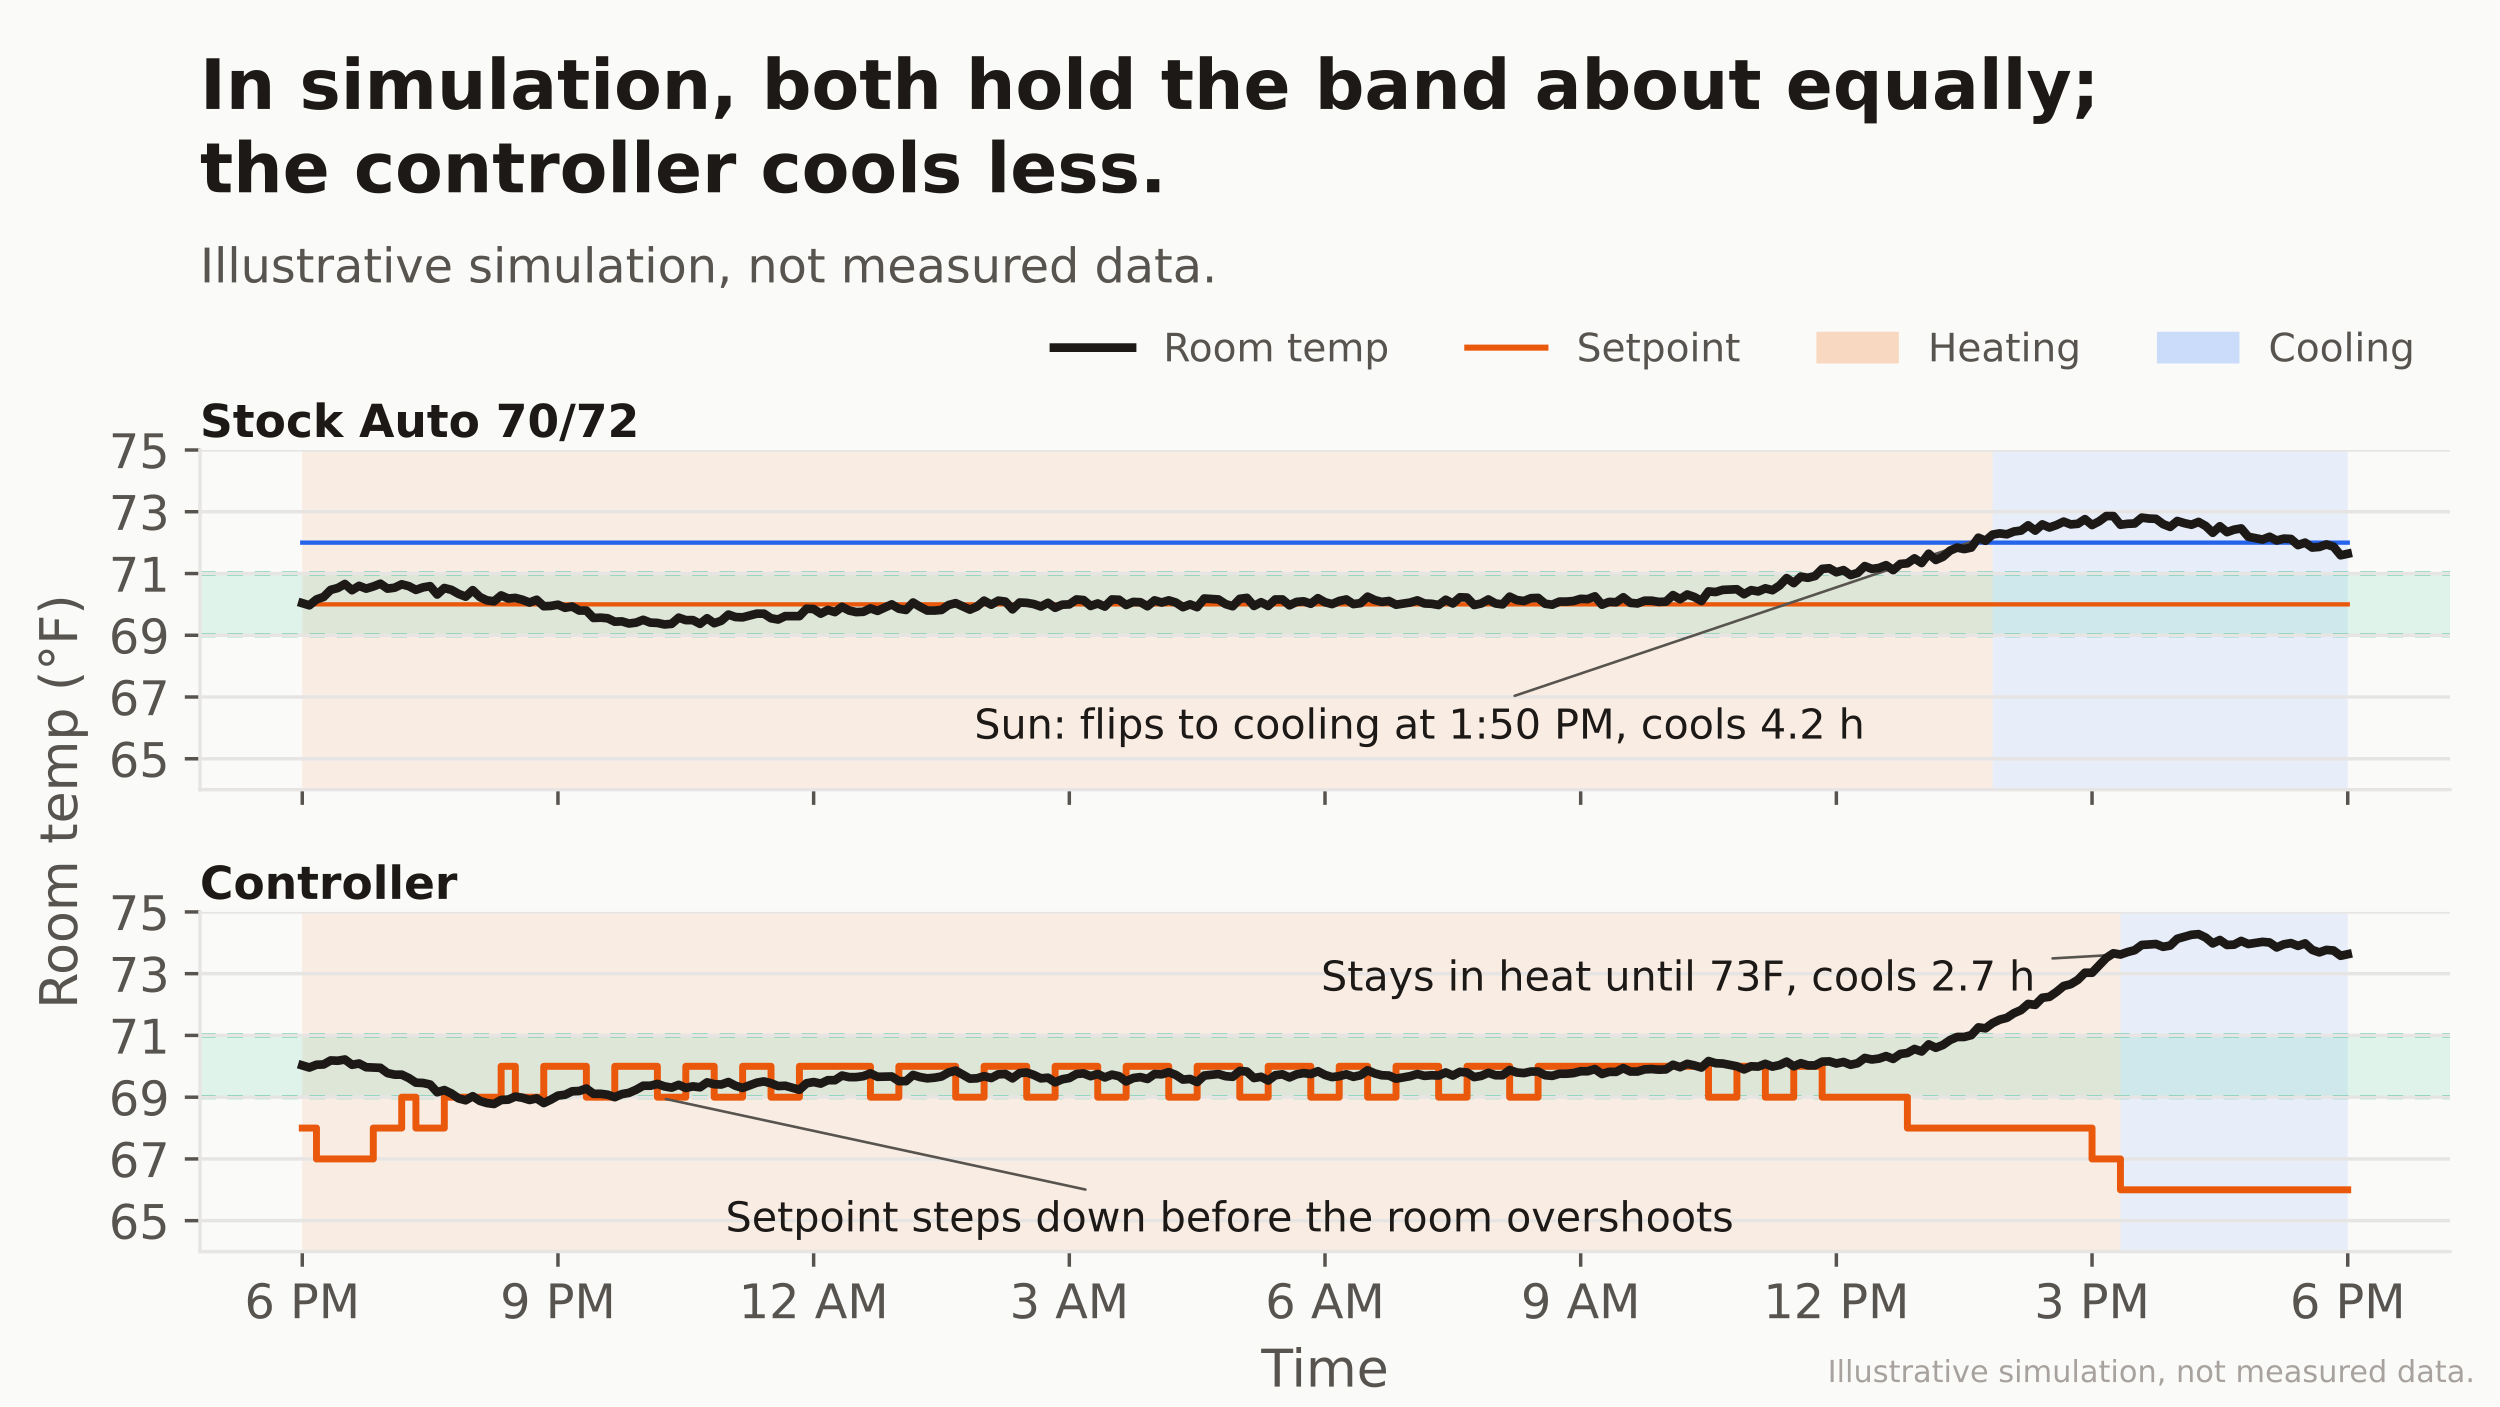
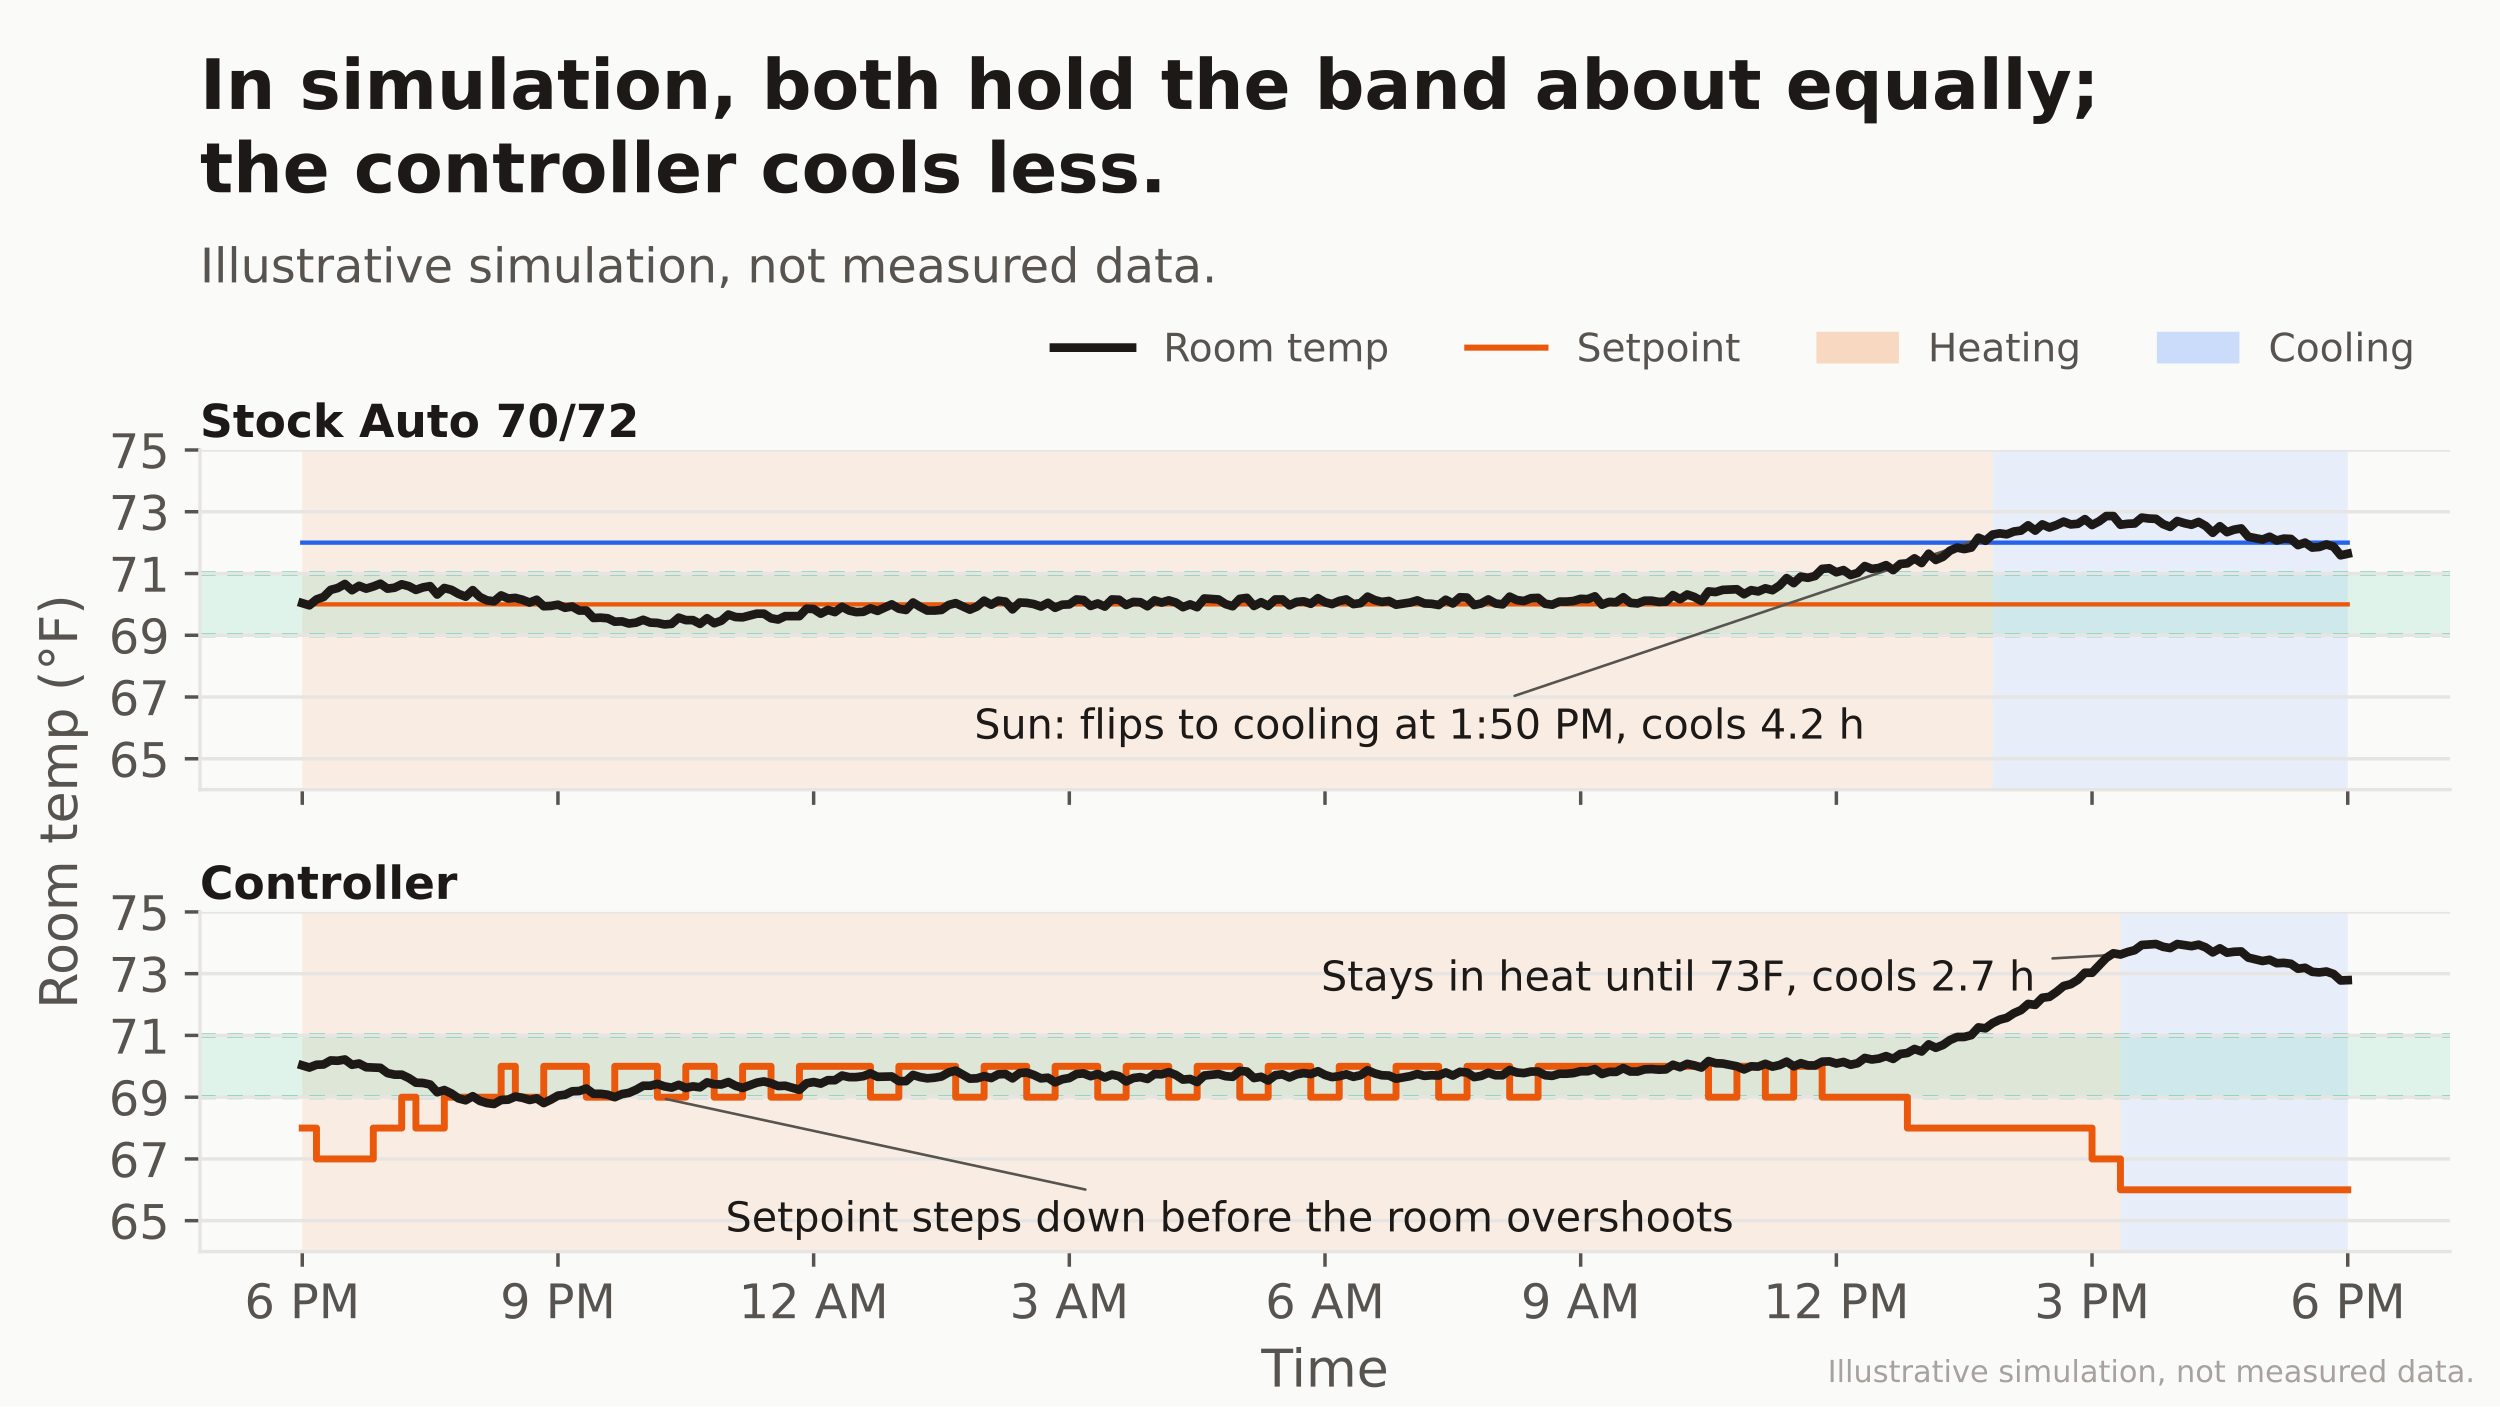
<svg xmlns="http://www.w3.org/2000/svg" xmlns:xlink="http://www.w3.org/1999/xlink" width="576pt" height="324pt" viewBox="0 0 576 324" version="1.1">
  <defs>
    <style type="text/css">*{stroke-linejoin: round; stroke-linecap: butt}</style>
  </defs>
  <g id="figure_1">
    <g id="patch_1">
      <path d="M 0 324  L 576 324  L 576 0  L 0 0  z " style="fill: #fafaf9" />
    </g>
    <g id="axes_1">
      <g id="patch_2">
        <path d="M 46.08 181.934  L 564.48 181.934  L 564.48 103.68  L 46.08 103.68  z " style="fill: #fafaf9" />
      </g>
      <g id="patch_3">
        <path d="M 69.644 181.934  L 459.098 181.934  L 459.098 103.68  L 69.644 103.68  z " clip-path="url(#pab8467bcde)" style="fill: #f97316; opacity: 0.1" />
      </g>
      <g id="patch_4">
        <path d="M 459.098 181.934  L 540.916 181.934  L 540.916 103.68  L 459.098 103.68  z " clip-path="url(#pab8467bcde)" style="fill: #3b82f6; opacity: 0.1" />
      </g>
      <g id="patch_5">
        <path d="M 46.08 146.364  L 564.48 146.364  L 564.48 132.136  L 46.08 132.136  z " clip-path="url(#pab8467bcde)" style="fill: #10b981; opacity: 0.12" />
      </g>
      <g id="line2d_1">
        <path d="M 46.08 146.364  L 564.48 146.364  " clip-path="url(#pab8467bcde)" style="fill: none; stroke-dasharray: 3.6,2.7; stroke-dashoffset: 0; stroke: #10b981; stroke-width: 0.9" />
      </g>
      <g id="line2d_2">
        <path d="M 46.08 132.136  L 564.48 132.136  " clip-path="url(#pab8467bcde)" style="fill: none; stroke-dasharray: 3.6,2.7; stroke-dashoffset: 0; stroke: #10b981; stroke-width: 0.9" />
      </g>
      <g id="matplotlib.axis_1">
        <g id="xtick_1">
          <g id="line2d_3">
            <defs>
              <path id="ma991e32ce1" d="M 0 0  L 0 3.5  " style="stroke: #57534e; stroke-width: 0.8" />
            </defs>
            <g>
              <use xlink:href="#ma991e32ce1" x="69.644" y="181.934" style="fill: #57534e; stroke: #57534e; stroke-width: 0.8" />
            </g>
          </g>
        </g>
        <g id="xtick_2">
          <g id="line2d_4">
            <g>
              <use xlink:href="#ma991e32ce1" x="128.553" y="181.934" style="fill: #57534e; stroke: #57534e; stroke-width: 0.8" />
            </g>
          </g>
        </g>
        <g id="xtick_3">
          <g id="line2d_5">
            <g>
              <use xlink:href="#ma991e32ce1" x="187.462" y="181.934" style="fill: #57534e; stroke: #57534e; stroke-width: 0.8" />
            </g>
          </g>
        </g>
        <g id="xtick_4">
          <g id="line2d_6">
            <g>
              <use xlink:href="#ma991e32ce1" x="246.371" y="181.934" style="fill: #57534e; stroke: #57534e; stroke-width: 0.8" />
            </g>
          </g>
        </g>
        <g id="xtick_5">
          <g id="line2d_7">
            <g>
              <use xlink:href="#ma991e32ce1" x="305.28" y="181.934" style="fill: #57534e; stroke: #57534e; stroke-width: 0.8" />
            </g>
          </g>
        </g>
        <g id="xtick_6">
          <g id="line2d_8">
            <g>
              <use xlink:href="#ma991e32ce1" x="364.189" y="181.934" style="fill: #57534e; stroke: #57534e; stroke-width: 0.8" />
            </g>
          </g>
        </g>
        <g id="xtick_7">
          <g id="line2d_9">
            <g>
              <use xlink:href="#ma991e32ce1" x="423.098" y="181.934" style="fill: #57534e; stroke: #57534e; stroke-width: 0.8" />
            </g>
          </g>
        </g>
        <g id="xtick_8">
          <g id="line2d_10">
            <g>
              <use xlink:href="#ma991e32ce1" x="482.007" y="181.934" style="fill: #57534e; stroke: #57534e; stroke-width: 0.8" />
            </g>
          </g>
        </g>
        <g id="xtick_9">
          <g id="line2d_11">
            <g>
              <use xlink:href="#ma991e32ce1" x="540.916" y="181.934" style="fill: #57534e; stroke: #57534e; stroke-width: 0.8" />
            </g>
          </g>
        </g>
      </g>
      <g id="matplotlib.axis_2">
        <g id="ytick_1">
          <g id="line2d_12">
            <path d="M 46.08 174.82  L 564.48 174.82  " clip-path="url(#pab8467bcde)" style="fill: none; stroke: #e7e5e4; stroke-width: 0.8; stroke-linecap: square" />
          </g>
          <g id="line2d_13">
            <defs>
              <path id="m4b60b3d631" d="M 0 0  L -3.5 0  " style="stroke: #57534e; stroke-width: 0.8" />
            </defs>
            <g>
              <use xlink:href="#m4b60b3d631" x="46.08" y="174.82" style="fill: #57534e; stroke: #57534e; stroke-width: 0.8" />
            </g>
          </g>
          <g id="text_1">
            <text style="font-size: 11px; font-family: 'DejaVu Sans', sans-serif; text-anchor: end; fill: #57534e" x="39.08" y="178.999" transform="rotate(-0 39.08 178.9989)">65</text>
          </g>
        </g>
        <g id="ytick_2">
          <g id="line2d_14">
            <path d="M 46.08 160.592  L 564.48 160.592  " clip-path="url(#pab8467bcde)" style="fill: none; stroke: #e7e5e4; stroke-width: 0.8; stroke-linecap: square" />
          </g>
          <g id="line2d_15">
            <g>
              <use xlink:href="#m4b60b3d631" x="46.08" y="160.592" style="fill: #57534e; stroke: #57534e; stroke-width: 0.8" />
            </g>
          </g>
          <g id="text_2">
            <text style="font-size: 11px; font-family: 'DejaVu Sans', sans-serif; text-anchor: end; fill: #57534e" x="39.08" y="164.771" transform="rotate(-0 39.08 164.7709)">67</text>
          </g>
        </g>
        <g id="ytick_3">
          <g id="line2d_16">
            <path d="M 46.08 146.364  L 564.48 146.364  " clip-path="url(#pab8467bcde)" style="fill: none; stroke: #e7e5e4; stroke-width: 0.8; stroke-linecap: square" />
          </g>
          <g id="line2d_17">
            <g>
              <use xlink:href="#m4b60b3d631" x="46.08" y="146.364" style="fill: #57534e; stroke: #57534e; stroke-width: 0.8" />
            </g>
          </g>
          <g id="text_3">
            <text style="font-size: 11px; font-family: 'DejaVu Sans', sans-serif; text-anchor: end; fill: #57534e" x="39.08" y="150.543" transform="rotate(-0 39.08 150.5428)">69</text>
          </g>
        </g>
        <g id="ytick_4">
          <g id="line2d_18">
            <path d="M 46.08 132.136  L 564.48 132.136  " clip-path="url(#pab8467bcde)" style="fill: none; stroke: #e7e5e4; stroke-width: 0.8; stroke-linecap: square" />
          </g>
          <g id="line2d_19">
            <g>
              <use xlink:href="#m4b60b3d631" x="46.08" y="132.136" style="fill: #57534e; stroke: #57534e; stroke-width: 0.8" />
            </g>
          </g>
          <g id="text_4">
            <text style="font-size: 11px; font-family: 'DejaVu Sans', sans-serif; text-anchor: end; fill: #57534e" x="39.08" y="136.315" transform="rotate(-0 39.08 136.3148)">71</text>
          </g>
        </g>
        <g id="ytick_5">
          <g id="line2d_20">
            <path d="M 46.08 117.908  L 564.48 117.908  " clip-path="url(#pab8467bcde)" style="fill: none; stroke: #e7e5e4; stroke-width: 0.8; stroke-linecap: square" />
          </g>
          <g id="line2d_21">
            <g>
              <use xlink:href="#m4b60b3d631" x="46.08" y="117.908" style="fill: #57534e; stroke: #57534e; stroke-width: 0.8" />
            </g>
          </g>
          <g id="text_5">
            <text style="font-size: 11px; font-family: 'DejaVu Sans', sans-serif; text-anchor: end; fill: #57534e" x="39.08" y="122.087" transform="rotate(-0 39.08 122.0868)">73</text>
          </g>
        </g>
        <g id="ytick_6">
          <g id="line2d_22">
            <path d="M 46.08 103.68  L 564.48 103.68  " clip-path="url(#pab8467bcde)" style="fill: none; stroke: #e7e5e4; stroke-width: 0.8; stroke-linecap: square" />
          </g>
          <g id="line2d_23">
            <g>
              <use xlink:href="#m4b60b3d631" x="46.08" y="103.68" style="fill: #57534e; stroke: #57534e; stroke-width: 0.8" />
            </g>
          </g>
          <g id="text_6">
            <text style="font-size: 11px; font-family: 'DejaVu Sans', sans-serif; text-anchor: end; fill: #57534e" x="39.08" y="107.859" transform="rotate(-0 39.08 107.8587)">75</text>
          </g>
        </g>
      </g>
      <g id="line2d_24">
        <path d="M 69.644 139.25  L 540.916 139.25  L 540.916 139.25  " clip-path="url(#pab8467bcde)" style="fill: none; stroke: #ea580c; stroke-linecap: square" />
      </g>
      <g id="line2d_25">
        <path d="M 69.644 125.022  L 540.916 125.022  L 540.916 125.022  " clip-path="url(#pab8467bcde)" style="fill: none; stroke: #2563eb; stroke-linecap: square" />
      </g>
      <g id="patch_6">
        <path d="M 46.08 181.934  L 46.08 103.68  " style="fill: none; stroke: #e7e5e4; stroke-width: 0.8; stroke-linejoin: miter; stroke-linecap: square" />
      </g>
      <g id="patch_7">
        <path d="M 46.08 181.934  L 564.48 181.934  " style="fill: none; stroke: #e7e5e4; stroke-width: 0.8; stroke-linejoin: miter; stroke-linecap: square" />
      </g>
      <g id="patch_8">
        <path d="M 348.977 160.316  Q 403.092 142.063 457.206 123.811  " style="fill: none; stroke: #57534e; stroke-width: 0.6; stroke-linecap: round" />
      </g>
      <g id="text_7">
        <text style="font-size: 9.5px; font-family: 'DejaVu Sans', sans-serif; text-anchor: end; fill: #1c1917" x="429.644" y="170.174" transform="rotate(-0 429.6436 170.1743)">Sun: flips to cooling at 1:50 PM, cools 4.2 h</text>
      </g>
      <g id="text_8">
        <text style="font-weight: 700; font-size: 10.5px; font-family: 'DejaVu Sans', sans-serif; text-anchor: start; fill: #1c1917" x="46.08" y="100.68" transform="rotate(-0 46.08 100.68)">Stock Auto 70/72</text>
      </g>
      <g id="line2d_26">
        <path d="M 69.644 138.966  L 71.28 139.464  L 72.916 138.112  L 74.553 137.543  L 76.189 135.907  L 77.825 135.48  L 79.462 134.555  L 81.098 135.978  L 82.735 134.982  L 84.371 135.622  L 86.007 135.124  L 87.644 134.484  L 89.28 135.622  L 90.916 135.409  L 92.553 134.626  L 94.189 135.053  L 95.825 135.907  L 97.462 135.337  L 99.098 135.053  L 100.735 136.974  L 102.371 135.48  L 104.007 135.907  L 105.644 136.831  L 107.28 137.472  L 108.916 135.978  L 110.553 137.543  L 112.189 138.325  L 113.825 138.539  L 115.462 137.187  L 117.098 137.898  L 118.735 137.756  L 120.371 138.183  L 122.007 138.823  L 123.644 138.183  L 125.28 139.677  L 126.916 139.606  L 128.553 139.321  L 130.189 140.033  L 131.825 139.748  L 133.462 140.673  L 135.098 140.673  L 136.735 142.38  L 138.371 142.309  L 140.007 142.451  L 141.644 143.234  L 143.28 143.163  L 144.916 143.661  L 146.553 143.447  L 148.189 142.807  L 149.825 143.447  L 151.462 143.519  L 153.098 143.874  L 154.735 143.732  L 156.371 142.309  L 158.007 142.878  L 159.644 142.878  L 161.28 143.732  L 162.916 142.451  L 164.553 143.59  L 166.189 143.021  L 167.825 141.598  L 169.462 142.167  L 171.098 142.238  L 174.371 141.384  L 176.007 141.384  L 177.644 142.451  L 179.28 142.736  L 180.916 141.953  L 184.189 141.953  L 185.825 140.246  L 187.462 140.317  L 189.098 141.384  L 190.735 140.531  L 192.371 141.029  L 194.007 139.819  L 195.644 140.673  L 197.28 141.029  L 198.916 140.957  L 200.553 140.175  L 202.189 140.744  L 205.462 139.25  L 207.098 140.246  L 208.735 140.531  L 210.371 138.823  L 212.007 139.819  L 213.644 140.673  L 215.28 140.673  L 216.916 140.531  L 218.553 139.392  L 220.189 138.966  L 223.462 140.459  L 225.098 139.748  L 226.735 138.396  L 228.371 139.321  L 230.007 138.396  L 231.644 138.61  L 233.28 140.388  L 234.916 138.823  L 236.553 138.894  L 238.189 139.179  L 239.825 139.748  L 241.462 138.894  L 243.098 140.033  L 244.735 139.321  L 246.371 139.25  L 248.007 138.112  L 249.644 138.254  L 251.28 139.606  L 252.916 139.037  L 254.553 139.748  L 256.189 138.112  L 257.825 138.183  L 259.462 139.392  L 261.098 138.681  L 262.735 138.752  L 264.371 139.677  L 266.007 138.325  L 267.644 138.823  L 269.28 138.325  L 270.916 138.823  L 272.553 139.89  L 274.189 139.25  L 275.825 139.89  L 277.462 137.898  L 280.735 138.112  L 282.371 139.179  L 284.007 139.677  L 285.644 137.97  L 287.28 137.756  L 288.916 139.606  L 290.553 138.752  L 292.189 139.606  L 293.825 138.112  L 295.462 138.112  L 297.098 139.464  L 298.735 138.681  L 300.371 138.539  L 302.007 139.108  L 303.644 137.827  L 305.28 138.752  L 306.916 139.179  L 308.553 138.468  L 310.189 138.112  L 311.825 139.179  L 313.462 138.966  L 315.098 137.472  L 316.735 138.254  L 318.371 138.681  L 320.007 138.468  L 321.644 139.321  L 324.916 138.823  L 326.553 138.325  L 328.189 139.037  L 329.825 139.108  L 331.462 139.392  L 333.098 138.183  L 334.735 139.037  L 336.371 137.614  L 338.007 137.685  L 339.644 139.392  L 341.28 139.037  L 342.916 138.112  L 344.553 139.037  L 346.189 139.25  L 347.825 137.472  L 349.462 138.254  L 351.098 138.468  L 352.735 137.827  L 354.371 137.756  L 356.007 139.108  L 357.644 139.321  L 359.28 138.61  L 360.916 138.61  L 362.553 138.468  L 364.189 137.97  L 365.825 138.041  L 367.462 137.4  L 369.098 139.321  L 370.735 138.681  L 372.371 138.752  L 374.007 137.614  L 375.644 138.894  L 377.28 139.037  L 378.916 138.396  L 380.553 138.396  L 382.189 138.681  L 383.825 138.61  L 385.462 137.116  L 387.098 138.041  L 388.735 136.974  L 390.371 137.543  L 392.007 138.468  L 393.644 136.262  L 395.28 136.404  L 396.916 135.907  L 400.189 135.764  L 401.825 136.902  L 403.462 135.978  L 405.098 136.262  L 406.735 135.551  L 408.371 135.978  L 410.007 134.911  L 411.644 133.203  L 413.28 134.341  L 414.916 132.847  L 416.553 133.132  L 418.189 132.705  L 419.825 131.069  L 421.462 130.927  L 423.098 131.852  L 424.735 131.354  L 426.371 132.492  L 428.007 131.994  L 429.644 130.429  L 431.28 131.069  L 432.916 130.856  L 434.553 130.215  L 436.189 131.354  L 437.825 129.931  L 439.462 129.788  L 441.098 128.65  L 442.735 129.717  L 444.371 127.583  L 446.007 129.006  L 447.644 128.295  L 449.28 126.872  L 450.916 126.16  L 452.553 126.516  L 454.189 126.16  L 455.825 123.884  L 457.462 124.595  L 459.098 123.172  L 460.735 122.888  L 462.371 123.101  L 464.007 122.461  L 465.644 122.248  L 467.28 121.038  L 468.916 122.248  L 470.553 120.825  L 472.189 121.536  L 473.825 120.967  L 475.462 120.185  L 477.098 120.825  L 478.735 120.683  L 480.371 119.615  L 482.007 120.967  L 483.644 120.113  L 485.28 118.904  L 486.916 118.904  L 488.553 120.896  L 490.189 120.683  L 491.825 120.611  L 493.462 119.26  L 495.098 119.473  L 496.735 119.544  L 498.371 120.754  L 500.007 121.394  L 501.644 120.042  L 503.28 120.54  L 504.916 120.896  L 506.553 120.256  L 508.189 121.18  L 509.825 122.746  L 511.462 121.252  L 513.098 122.603  L 514.735 122.034  L 516.371 121.75  L 518.007 123.67  L 521.28 124.311  L 522.916 123.67  L 524.553 124.524  L 526.189 124.097  L 527.825 124.168  L 529.462 125.591  L 531.098 125.022  L 532.735 126.16  L 534.371 126.018  L 536.007 125.449  L 537.644 125.947  L 539.28 127.939  L 540.916 127.583  L 540.916 127.583  " clip-path="url(#pab8467bcde)" style="fill: none; stroke: #1c1917; stroke-width: 2; stroke-linecap: square" />
      </g>
      <g id="legend_1">
        <g id="line2d_27">
          <path d="M 242.827 80.095  L 251.827 80.095  L 260.827 80.095  " style="fill: none; stroke: #1c1917; stroke-width: 2; stroke-linecap: square" />
        </g>
        <g id="text_9">
          <text style="font-size: 9px; font-family: 'DejaVu Sans', sans-serif; text-anchor: start; fill: #57534e" x="268.027" y="83.245" transform="rotate(-0 268.027 83.24484)">Room temp</text>
        </g>
        <g id="line2d_28">
          <path d="M 338.064 80.095  L 347.064 80.095  L 356.064 80.095  " style="fill: none; stroke: #ea580c; stroke-width: 1.4; stroke-linecap: square" />
        </g>
        <g id="text_10">
          <text style="font-size: 9px; font-family: 'DejaVu Sans', sans-serif; text-anchor: start; fill: #57534e" x="363.264" y="83.245" transform="rotate(-0 363.2639 83.24484)">Setpoint</text>
        </g>
        <g id="patch_9">
          <path d="M 418.996 83.245  L 436.996 83.245  L 436.996 76.945  L 418.996 76.945  z " style="fill: #f97316; opacity: 0.25; stroke: #f97316; stroke-linejoin: miter" />
        </g>
        <g id="text_11">
          <text style="font-size: 9px; font-family: 'DejaVu Sans', sans-serif; text-anchor: start; fill: #57534e" x="444.196" y="83.245" transform="rotate(-0 444.1964 83.24484)">Heating</text>
        </g>
        <g id="patch_10">
          <path d="M 497.464 83.245  L 515.464 83.245  L 515.464 76.945  L 497.464 76.945  z " style="fill: #3b82f6; opacity: 0.25; stroke: #3b82f6; stroke-linejoin: miter" />
        </g>
        <g id="text_12">
          <text style="font-size: 9px; font-family: 'DejaVu Sans', sans-serif; text-anchor: start; fill: #57534e" x="522.664" y="83.245" transform="rotate(-0 522.6638 83.24484)">Cooling</text>
        </g>
      </g>
    </g>
    <g id="axes_2">
      <g id="patch_11">
        <path d="M 46.08 288.36  L 564.48 288.36  L 564.48 210.106  L 46.08 210.106  z " style="fill: #fafaf9" />
      </g>
      <g id="patch_12">
        <path d="M 69.644 288.36  L 488.553 288.36  L 488.553 210.106  L 69.644 210.106  z " clip-path="url(#p664cddc424)" style="fill: #f97316; opacity: 0.1" />
      </g>
      <g id="patch_13">
        <path d="M 488.553 288.36  L 540.916 288.36  L 540.916 210.106  L 488.553 210.106  z " clip-path="url(#p664cddc424)" style="fill: #3b82f6; opacity: 0.1" />
      </g>
      <g id="patch_14">
        <path d="M 46.08 252.79  L 564.48 252.79  L 564.48 238.562  L 46.08 238.562  z " clip-path="url(#p664cddc424)" style="fill: #10b981; opacity: 0.12" />
      </g>
      <g id="line2d_29">
        <path d="M 46.08 252.79  L 564.48 252.79  " clip-path="url(#p664cddc424)" style="fill: none; stroke-dasharray: 3.6,2.7; stroke-dashoffset: 0; stroke: #10b981; stroke-width: 0.9" />
      </g>
      <g id="line2d_30">
        <path d="M 46.08 238.562  L 564.48 238.562  " clip-path="url(#p664cddc424)" style="fill: none; stroke-dasharray: 3.6,2.7; stroke-dashoffset: 0; stroke: #10b981; stroke-width: 0.9" />
      </g>
      <g id="matplotlib.axis_3">
        <g id="xtick_10">
          <g id="line2d_31">
            <g>
              <use xlink:href="#ma991e32ce1" x="69.644" y="288.36" style="fill: #57534e; stroke: #57534e; stroke-width: 0.8" />
            </g>
          </g>
          <g id="text_13">
            <text style="font-size: 11px; font-family: 'DejaVu Sans', sans-serif; text-anchor: middle; fill: #57534e" x="69.644" y="303.717" transform="rotate(-0 69.64364 303.7174)">6 PM</text>
          </g>
        </g>
        <g id="xtick_11">
          <g id="line2d_32">
            <g>
              <use xlink:href="#ma991e32ce1" x="128.553" y="288.36" style="fill: #57534e; stroke: #57534e; stroke-width: 0.8" />
            </g>
          </g>
          <g id="text_14">
            <text style="font-size: 11px; font-family: 'DejaVu Sans', sans-serif; text-anchor: middle; fill: #57534e" x="128.553" y="303.717" transform="rotate(-0 128.5527 303.7174)">9 PM</text>
          </g>
        </g>
        <g id="xtick_12">
          <g id="line2d_33">
            <g>
              <use xlink:href="#ma991e32ce1" x="187.462" y="288.36" style="fill: #57534e; stroke: #57534e; stroke-width: 0.8" />
            </g>
          </g>
          <g id="text_15">
            <text style="font-size: 11px; font-family: 'DejaVu Sans', sans-serif; text-anchor: middle; fill: #57534e" x="187.462" y="303.717" transform="rotate(-0 187.4618 303.7174)">12 AM</text>
          </g>
        </g>
        <g id="xtick_13">
          <g id="line2d_34">
            <g>
              <use xlink:href="#ma991e32ce1" x="246.371" y="288.36" style="fill: #57534e; stroke: #57534e; stroke-width: 0.8" />
            </g>
          </g>
          <g id="text_16">
            <text style="font-size: 11px; font-family: 'DejaVu Sans', sans-serif; text-anchor: middle; fill: #57534e" x="246.371" y="303.717" transform="rotate(-0 246.3709 303.7174)">3 AM</text>
          </g>
        </g>
        <g id="xtick_14">
          <g id="line2d_35">
            <g>
              <use xlink:href="#ma991e32ce1" x="305.28" y="288.36" style="fill: #57534e; stroke: #57534e; stroke-width: 0.8" />
            </g>
          </g>
          <g id="text_17">
            <text style="font-size: 11px; font-family: 'DejaVu Sans', sans-serif; text-anchor: middle; fill: #57534e" x="305.28" y="303.717" transform="rotate(-0 305.28 303.7174)">6 AM</text>
          </g>
        </g>
        <g id="xtick_15">
          <g id="line2d_36">
            <g>
              <use xlink:href="#ma991e32ce1" x="364.189" y="288.36" style="fill: #57534e; stroke: #57534e; stroke-width: 0.8" />
            </g>
          </g>
          <g id="text_18">
            <text style="font-size: 11px; font-family: 'DejaVu Sans', sans-serif; text-anchor: middle; fill: #57534e" x="364.189" y="303.717" transform="rotate(-0 364.1891 303.7174)">9 AM</text>
          </g>
        </g>
        <g id="xtick_16">
          <g id="line2d_37">
            <g>
              <use xlink:href="#ma991e32ce1" x="423.098" y="288.36" style="fill: #57534e; stroke: #57534e; stroke-width: 0.8" />
            </g>
          </g>
          <g id="text_19">
            <text style="font-size: 11px; font-family: 'DejaVu Sans', sans-serif; text-anchor: middle; fill: #57534e" x="423.098" y="303.717" transform="rotate(-0 423.0982 303.7174)">12 PM</text>
          </g>
        </g>
        <g id="xtick_17">
          <g id="line2d_38">
            <g>
              <use xlink:href="#ma991e32ce1" x="482.007" y="288.36" style="fill: #57534e; stroke: #57534e; stroke-width: 0.8" />
            </g>
          </g>
          <g id="text_20">
            <text style="font-size: 11px; font-family: 'DejaVu Sans', sans-serif; text-anchor: middle; fill: #57534e" x="482.007" y="303.717" transform="rotate(-0 482.0073 303.7174)">3 PM</text>
          </g>
        </g>
        <g id="xtick_18">
          <g id="line2d_39">
            <g>
              <use xlink:href="#ma991e32ce1" x="540.916" y="288.36" style="fill: #57534e; stroke: #57534e; stroke-width: 0.8" />
            </g>
          </g>
          <g id="text_21">
            <text style="font-size: 11px; font-family: 'DejaVu Sans', sans-serif; text-anchor: middle; fill: #57534e" x="540.916" y="303.717" transform="rotate(-0 540.9164 303.7174)">6 PM</text>
          </g>
        </g>
        <g id="text_22">
          <text style="font-size: 12px; font-family: 'DejaVu Sans', sans-serif; text-anchor: middle; fill: #57534e" x="305.28" y="319.478" transform="rotate(-0 305.28 319.4781)">Time</text>
        </g>
      </g>
      <g id="matplotlib.axis_4">
        <g id="ytick_7">
          <g id="line2d_40">
            <path d="M 46.08 281.246  L 564.48 281.246  " clip-path="url(#p664cddc424)" style="fill: none; stroke: #e7e5e4; stroke-width: 0.8; stroke-linecap: square" />
          </g>
          <g id="line2d_41">
            <g>
              <use xlink:href="#m4b60b3d631" x="46.08" y="281.246" style="fill: #57534e; stroke: #57534e; stroke-width: 0.8" />
            </g>
          </g>
          <g id="text_23">
            <text style="font-size: 11px; font-family: 'DejaVu Sans', sans-serif; text-anchor: end; fill: #57534e" x="39.08" y="285.425" transform="rotate(-0 39.08 285.4247)">65</text>
          </g>
        </g>
        <g id="ytick_8">
          <g id="line2d_42">
            <path d="M 46.08 267.018  L 564.48 267.018  " clip-path="url(#p664cddc424)" style="fill: none; stroke: #e7e5e4; stroke-width: 0.8; stroke-linecap: square" />
          </g>
          <g id="line2d_43">
            <g>
              <use xlink:href="#m4b60b3d631" x="46.08" y="267.018" style="fill: #57534e; stroke: #57534e; stroke-width: 0.8" />
            </g>
          </g>
          <g id="text_24">
            <text style="font-size: 11px; font-family: 'DejaVu Sans', sans-serif; text-anchor: end; fill: #57534e" x="39.08" y="271.197" transform="rotate(-0 39.08 271.1966)">67</text>
          </g>
        </g>
        <g id="ytick_9">
          <g id="line2d_44">
            <path d="M 46.08 252.79  L 564.48 252.79  " clip-path="url(#p664cddc424)" style="fill: none; stroke: #e7e5e4; stroke-width: 0.8; stroke-linecap: square" />
          </g>
          <g id="line2d_45">
            <g>
              <use xlink:href="#m4b60b3d631" x="46.08" y="252.79" style="fill: #57534e; stroke: #57534e; stroke-width: 0.8" />
            </g>
          </g>
          <g id="text_25">
            <text style="font-size: 11px; font-family: 'DejaVu Sans', sans-serif; text-anchor: end; fill: #57534e" x="39.08" y="256.969" transform="rotate(-0 39.08 256.9686)">69</text>
          </g>
        </g>
        <g id="ytick_10">
          <g id="line2d_46">
            <path d="M 46.08 238.562  L 564.48 238.562  " clip-path="url(#p664cddc424)" style="fill: none; stroke: #e7e5e4; stroke-width: 0.8; stroke-linecap: square" />
          </g>
          <g id="line2d_47">
            <g>
              <use xlink:href="#m4b60b3d631" x="46.08" y="238.562" style="fill: #57534e; stroke: #57534e; stroke-width: 0.8" />
            </g>
          </g>
          <g id="text_26">
            <text style="font-size: 11px; font-family: 'DejaVu Sans', sans-serif; text-anchor: end; fill: #57534e" x="39.08" y="242.741" transform="rotate(-0 39.08 242.7406)">71</text>
          </g>
        </g>
        <g id="ytick_11">
          <g id="line2d_48">
            <path d="M 46.08 224.334  L 564.48 224.334  " clip-path="url(#p664cddc424)" style="fill: none; stroke: #e7e5e4; stroke-width: 0.8; stroke-linecap: square" />
          </g>
          <g id="line2d_49">
            <g>
              <use xlink:href="#m4b60b3d631" x="46.08" y="224.334" style="fill: #57534e; stroke: #57534e; stroke-width: 0.8" />
            </g>
          </g>
          <g id="text_27">
            <text style="font-size: 11px; font-family: 'DejaVu Sans', sans-serif; text-anchor: end; fill: #57534e" x="39.08" y="228.513" transform="rotate(-0 39.08 228.5125)">73</text>
          </g>
        </g>
        <g id="ytick_12">
          <g id="line2d_50">
            <path d="M 46.08 210.106  L 564.48 210.106  " clip-path="url(#p664cddc424)" style="fill: none; stroke: #e7e5e4; stroke-width: 0.8; stroke-linecap: square" />
          </g>
          <g id="line2d_51">
            <g>
              <use xlink:href="#m4b60b3d631" x="46.08" y="210.106" style="fill: #57534e; stroke: #57534e; stroke-width: 0.8" />
            </g>
          </g>
          <g id="text_28">
            <text style="font-size: 11px; font-family: 'DejaVu Sans', sans-serif; text-anchor: end; fill: #57534e" x="39.08" y="214.284" transform="rotate(-0 39.08 214.2845)">75</text>
          </g>
        </g>
      </g>
      <g id="line2d_52">
        <path d="M 69.644 259.904  L 72.916 259.904  L 72.916 267.018  L 86.007 267.018  L 86.007 259.904  L 92.553 259.904  L 92.553 252.79  L 95.825 252.79  L 95.825 259.904  L 102.371 259.904  L 102.371 252.79  L 115.462 252.79  L 115.462 245.676  L 118.735 245.676  L 118.735 252.79  L 125.28 252.79  L 125.28 245.676  L 135.098 245.676  L 135.098 252.79  L 141.644 252.79  L 141.644 245.676  L 151.462 245.676  L 151.462 252.79  L 158.007 252.79  L 158.007 245.676  L 164.553 245.676  L 164.553 252.79  L 171.098 252.79  L 171.098 245.676  L 177.644 245.676  L 177.644 252.79  L 184.189 252.79  L 184.189 245.676  L 200.553 245.676  L 200.553 252.79  L 207.098 252.79  L 207.098 245.676  L 220.189 245.676  L 220.189 252.79  L 226.735 252.79  L 226.735 245.676  L 236.553 245.676  L 236.553 252.79  L 243.098 252.79  L 243.098 245.676  L 252.916 245.676  L 252.916 252.79  L 259.462 252.79  L 259.462 245.676  L 269.28 245.676  L 269.28 252.79  L 275.825 252.79  L 275.825 245.676  L 285.644 245.676  L 285.644 252.79  L 292.189 252.79  L 292.189 245.676  L 302.007 245.676  L 302.007 252.79  L 308.553 252.79  L 308.553 245.676  L 315.098 245.676  L 315.098 252.79  L 321.644 252.79  L 321.644 245.676  L 331.462 245.676  L 331.462 252.79  L 338.007 252.79  L 338.007 245.676  L 347.825 245.676  L 347.825 252.79  L 354.371 252.79  L 354.371 245.676  L 393.644 245.676  L 393.644 252.79  L 400.189 252.79  L 400.189 245.676  L 406.735 245.676  L 406.735 252.79  L 413.28 252.79  L 413.28 245.676  L 419.825 245.676  L 419.825 252.79  L 439.462 252.79  L 439.462 259.904  L 482.007 259.904  L 482.007 267.018  L 488.553 267.018  L 488.553 274.132  L 540.916 274.132  L 540.916 274.132  " clip-path="url(#p664cddc424)" style="fill: none; stroke: #ea580c; stroke-width: 1.6; stroke-linecap: square" />
      </g>
      <g id="patch_15">
        <path d="M 46.08 288.36  L 46.08 210.106  " style="fill: none; stroke: #e7e5e4; stroke-width: 0.8; stroke-linejoin: miter; stroke-linecap: square" />
      </g>
      <g id="patch_16">
        <path d="M 46.08 288.36  L 564.48 288.36  " style="fill: none; stroke: #e7e5e4; stroke-width: 0.8; stroke-linejoin: miter; stroke-linecap: square" />
      </g>
      <g id="patch_17">
        <path d="M 472.91 220.819  Q 479.733 220.428 486.555 220.037  " style="fill: none; stroke: #57534e; stroke-width: 0.6; stroke-linecap: round" />
      </g>
      <g id="text_29">
        <text style="font-size: 9.5px; font-family: 'DejaVu Sans', sans-serif; text-anchor: end; fill: #1c1917" x="468.916" y="228.225" transform="rotate(-0 468.9164 228.2248)">Stays in heat until 73F, cools 2.7 h</text>
      </g>
      <g id="patch_18">
        <path d="M 250.076 274.074  Q 201.746 263.643 153.415 253.211  " style="fill: none; stroke: #57534e; stroke-width: 0.6; stroke-linecap: round" />
      </g>
      <g id="text_30">
        <text style="font-size: 9.5px; font-family: 'DejaVu Sans', sans-serif; text-anchor: start; fill: #1c1917" x="167.171" y="283.714" transform="rotate(-0 167.1709 283.7141)">Setpoint steps down before the room overshoots</text>
      </g>
      <g id="text_31">
        <text style="font-weight: 700; font-size: 10.5px; font-family: 'DejaVu Sans', sans-serif; text-anchor: start; fill: #1c1917" x="46.08" y="207.106" transform="rotate(-0 46.08 207.1058)">Controller</text>
      </g>
      <g id="line2d_53">
-         <path d="M 69.644 245.462  L 71.28 245.96  L 72.916 245.32  L 74.553 245.249  L 76.189 244.324  L 77.825 244.395  L 79.462 244.111  L 81.098 245.32  L 82.735 245.036  L 84.371 245.889  L 87.644 246.032  L 89.28 247.241  L 90.916 247.597  L 92.553 247.597  L 94.189 248.379  L 95.825 249.446  L 97.462 249.517  L 99.098 249.873  L 100.735 251.652  L 102.371 251.154  L 104.007 251.936  L 105.644 253.074  L 107.28 253.501  L 108.916 252.576  L 110.553 253.644  L 112.189 254.142  L 113.825 254.355  L 115.462 253.43  L 117.098 253.359  L 118.735 252.648  L 120.371 252.932  L 122.007 253.43  L 123.644 253.074  L 125.28 254.142  L 126.916 253.359  L 128.553 252.434  L 130.189 252.221  L 131.825 251.438  L 133.462 251.367  L 135.098 250.798  L 136.735 252.007  L 138.371 252.007  L 140.007 252.221  L 141.644 252.79  L 143.28 252.078  L 144.916 251.794  L 146.553 251.083  L 148.189 250.158  L 149.825 250.158  L 151.462 249.731  L 153.098 250.3  L 154.735 250.585  L 156.371 249.944  L 158.007 250.656  L 159.644 250.3  L 161.28 250.513  L 162.916 249.375  L 164.553 249.802  L 166.189 249.873  L 167.825 249.304  L 169.462 250.158  L 171.098 250.656  L 174.371 249.446  L 176.007 249.162  L 177.644 249.589  L 179.28 250.229  L 180.916 250.158  L 184.189 251.083  L 185.825 249.589  L 187.462 249.304  L 189.098 249.66  L 190.735 248.877  L 192.371 248.877  L 194.007 247.81  L 195.644 248.166  L 197.28 248.166  L 198.916 247.952  L 200.553 247.312  L 202.189 248.095  L 205.462 248.023  L 207.098 249.091  L 208.735 249.091  L 210.371 247.668  L 212.007 248.166  L 213.644 248.45  L 215.28 248.308  L 216.916 248.023  L 218.553 247.099  L 220.189 246.672  L 223.462 248.521  L 225.098 248.45  L 226.735 247.952  L 228.371 248.379  L 230.007 247.526  L 231.644 247.454  L 233.28 248.45  L 234.916 247.241  L 236.553 247.099  L 238.189 247.668  L 239.825 248.45  L 241.462 248.308  L 243.098 249.375  L 244.735 248.664  L 246.371 248.379  L 248.007 247.454  L 249.644 247.312  L 251.28 247.952  L 252.916 247.454  L 254.553 248.237  L 256.189 247.597  L 257.825 247.952  L 259.462 249.162  L 261.098 248.379  L 262.735 248.166  L 264.371 248.593  L 266.007 247.454  L 267.644 247.526  L 269.28 247.028  L 270.916 247.668  L 272.553 248.735  L 274.189 248.593  L 275.825 249.304  L 277.462 247.81  L 280.735 247.454  L 282.371 247.952  L 284.007 248.095  L 285.644 246.743  L 287.28 246.885  L 288.916 248.379  L 290.553 248.095  L 292.189 248.948  L 293.825 247.739  L 295.462 247.526  L 297.098 248.237  L 298.735 247.526  L 300.371 247.241  L 302.007 247.454  L 303.644 246.814  L 305.28 247.668  L 306.916 248.166  L 308.553 247.952  L 310.189 247.526  L 311.825 248.095  L 313.462 247.739  L 315.098 246.601  L 316.735 247.312  L 318.371 247.739  L 320.007 247.81  L 321.644 248.521  L 324.916 247.952  L 326.553 247.454  L 328.189 247.881  L 329.825 247.739  L 331.462 247.81  L 333.098 247.099  L 334.735 247.81  L 336.371 246.956  L 338.007 247.099  L 339.644 248.166  L 341.28 247.881  L 342.916 247.17  L 344.553 247.739  L 346.189 247.739  L 347.825 246.53  L 349.462 247.099  L 351.098 247.241  L 352.735 246.885  L 354.371 246.885  L 356.007 247.739  L 357.644 247.881  L 359.28 247.383  L 360.916 247.383  L 362.553 247.241  L 364.189 246.814  L 365.825 246.814  L 367.462 246.316  L 369.098 247.454  L 370.735 246.956  L 372.371 246.956  L 374.007 246.103  L 375.644 246.885  L 377.28 246.885  L 378.916 246.387  L 380.553 246.316  L 382.189 246.458  L 383.825 246.387  L 385.462 245.32  L 387.098 245.889  L 388.735 245.107  L 390.371 245.462  L 392.007 245.96  L 393.644 244.466  L 395.28 244.964  L 396.916 245.036  L 400.189 245.676  L 401.825 246.387  L 403.462 245.676  L 405.098 245.747  L 406.735 245.107  L 408.371 245.747  L 410.007 245.391  L 411.644 244.609  L 413.28 245.676  L 414.916 244.964  L 416.553 245.462  L 418.189 245.462  L 419.825 244.609  L 421.462 244.538  L 423.098 245.036  L 424.735 244.68  L 426.371 245.32  L 428.007 244.964  L 429.644 243.755  L 431.28 244.111  L 432.916 243.897  L 434.553 243.328  L 436.189 243.969  L 437.825 242.83  L 439.462 242.617  L 441.098 241.692  L 442.735 242.261  L 444.371 240.625  L 446.007 241.407  L 447.644 240.767  L 449.28 239.629  L 450.916 238.918  L 452.553 238.918  L 454.189 238.491  L 455.825 236.712  L 457.462 236.926  L 459.098 235.716  L 460.735 234.934  L 462.371 234.507  L 464.007 233.44  L 465.644 232.728  L 467.28 231.306  L 468.916 231.519  L 470.553 229.883  L 472.189 229.669  L 473.825 228.531  L 475.462 227.179  L 477.098 226.753  L 478.735 225.757  L 480.371 224.12  L 482.007 224.12  L 485.28 220.706  L 486.916 219.639  L 488.553 219.923  L 490.189 219.354  L 491.825 218.927  L 493.462 217.718  L 496.735 217.504  L 498.371 218.145  L 500.007 217.86  L 501.644 216.295  L 504.916 215.37  L 506.553 215.228  L 508.189 216.01  L 509.825 217.362  L 511.462 216.58  L 513.098 217.718  L 514.735 217.647  L 516.371 216.793  L 518.007 217.504  L 521.28 217.006  L 522.916 217.149  L 524.553 218.287  L 526.189 217.575  L 527.825 217.291  L 529.462 217.931  L 531.098 217.362  L 532.735 218.856  L 534.371 219.425  L 536.007 218.856  L 537.644 218.998  L 539.28 220.208  L 540.916 219.852  L 540.916 219.852  " clip-path="url(#p664cddc424)" style="fill: none; stroke: #1c1917; stroke-width: 2; stroke-linecap: square" />
+         <path d="M 69.644 245.462  L 71.28 245.96  L 72.916 245.32  L 74.553 245.249  L 76.189 244.324  L 77.825 244.395  L 79.462 244.111  L 81.098 245.32  L 82.735 245.036  L 84.371 245.889  L 87.644 246.032  L 89.28 247.241  L 90.916 247.597  L 92.553 247.597  L 94.189 248.379  L 95.825 249.446  L 97.462 249.517  L 99.098 249.873  L 100.735 251.652  L 102.371 251.154  L 104.007 251.936  L 105.644 253.074  L 107.28 253.501  L 108.916 252.576  L 110.553 253.644  L 112.189 254.142  L 113.825 254.355  L 115.462 253.43  L 117.098 253.359  L 118.735 252.648  L 120.371 252.932  L 122.007 253.43  L 123.644 253.074  L 125.28 254.142  L 126.916 253.359  L 128.553 252.434  L 130.189 252.221  L 131.825 251.438  L 133.462 251.367  L 135.098 250.798  L 136.735 252.007  L 138.371 252.007  L 140.007 252.221  L 141.644 252.79  L 143.28 252.078  L 144.916 251.794  L 146.553 251.083  L 148.189 250.158  L 149.825 250.158  L 151.462 249.731  L 153.098 250.3  L 154.735 250.585  L 156.371 249.944  L 158.007 250.656  L 159.644 250.3  L 161.28 250.513  L 162.916 249.375  L 164.553 249.802  L 166.189 249.873  L 167.825 249.304  L 169.462 250.158  L 171.098 250.656  L 174.371 249.446  L 176.007 249.162  L 177.644 249.589  L 179.28 250.229  L 180.916 250.158  L 184.189 251.083  L 185.825 249.589  L 187.462 249.304  L 189.098 249.66  L 190.735 248.877  L 192.371 248.877  L 194.007 247.81  L 195.644 248.166  L 197.28 248.166  L 198.916 247.952  L 200.553 247.312  L 202.189 248.095  L 205.462 248.023  L 207.098 249.091  L 208.735 249.091  L 210.371 247.668  L 212.007 248.166  L 213.644 248.45  L 215.28 248.308  L 216.916 248.023  L 218.553 247.099  L 220.189 246.672  L 223.462 248.521  L 225.098 248.45  L 226.735 247.952  L 228.371 248.379  L 230.007 247.526  L 231.644 247.454  L 233.28 248.45  L 234.916 247.241  L 236.553 247.099  L 238.189 247.668  L 239.825 248.45  L 241.462 248.308  L 243.098 249.375  L 244.735 248.664  L 246.371 248.379  L 248.007 247.454  L 249.644 247.312  L 251.28 247.952  L 252.916 247.454  L 254.553 248.237  L 256.189 247.597  L 257.825 247.952  L 259.462 249.162  L 261.098 248.379  L 262.735 248.166  L 264.371 248.593  L 266.007 247.454  L 267.644 247.526  L 269.28 247.028  L 270.916 247.668  L 272.553 248.735  L 274.189 248.593  L 275.825 249.304  L 277.462 247.81  L 280.735 247.454  L 282.371 247.952  L 284.007 248.095  L 285.644 246.743  L 287.28 246.885  L 288.916 248.379  L 290.553 248.095  L 292.189 248.948  L 293.825 247.739  L 295.462 247.526  L 297.098 248.237  L 298.735 247.526  L 300.371 247.241  L 302.007 247.454  L 303.644 246.814  L 305.28 247.668  L 306.916 248.166  L 308.553 247.952  L 310.189 247.526  L 311.825 248.095  L 313.462 247.739  L 315.098 246.601  L 316.735 247.312  L 318.371 247.739  L 320.007 247.81  L 321.644 248.521  L 324.916 247.952  L 326.553 247.454  L 328.189 247.881  L 329.825 247.739  L 331.462 247.81  L 333.098 247.099  L 334.735 247.81  L 336.371 246.956  L 338.007 247.099  L 339.644 248.166  L 341.28 247.881  L 342.916 247.17  L 344.553 247.739  L 346.189 247.739  L 347.825 246.53  L 349.462 247.099  L 351.098 247.241  L 352.735 246.885  L 354.371 246.885  L 356.007 247.739  L 357.644 247.881  L 359.28 247.383  L 360.916 247.383  L 362.553 247.241  L 364.189 246.814  L 365.825 246.814  L 367.462 246.316  L 369.098 247.454  L 370.735 246.956  L 372.371 246.956  L 374.007 246.103  L 375.644 246.885  L 377.28 246.885  L 378.916 246.387  L 380.553 246.316  L 382.189 246.458  L 383.825 246.387  L 385.462 245.32  L 387.098 245.889  L 388.735 245.107  L 390.371 245.462  L 392.007 245.96  L 393.644 244.466  L 395.28 244.964  L 396.916 245.036  L 400.189 245.676  L 401.825 246.387  L 403.462 245.676  L 405.098 245.747  L 406.735 245.107  L 408.371 245.747  L 410.007 245.391  L 411.644 244.609  L 413.28 245.676  L 414.916 244.964  L 416.553 245.462  L 418.189 245.462  L 419.825 244.609  L 421.462 244.538  L 423.098 245.036  L 424.735 244.68  L 426.371 245.32  L 428.007 244.964  L 429.644 243.755  L 431.28 244.111  L 432.916 243.897  L 434.553 243.328  L 436.189 243.969  L 437.825 242.83  L 439.462 242.617  L 441.098 241.692  L 442.735 242.261  L 444.371 240.625  L 446.007 241.407  L 447.644 240.767  L 449.28 239.629  L 450.916 238.918  L 452.553 238.918  L 454.189 238.491  L 455.825 236.712  L 457.462 236.926  L 459.098 235.716  L 460.735 234.934  L 462.371 234.507  L 464.007 233.44  L 465.644 232.728  L 467.28 231.306  L 468.916 231.519  L 470.553 229.883  L 472.189 229.669  L 473.825 228.531  L 475.462 227.179  L 477.098 226.753  L 478.735 225.757  L 480.371 224.12  L 482.007 224.12  L 485.28 220.706  L 486.916 219.639  L 488.553 219.923  L 490.189 219.354  L 491.825 218.927  L 493.462 217.718  L 496.735 217.504  L 498.371 218.145  L 500.007 218.429  L 501.644 217.504  L 504.916 218.002  L 506.553 217.647  L 508.189 218.287  L 509.825 219.425  L 511.462 218.5  L 513.098 219.496  L 514.735 219.283  L 516.371 219.212  L 518.007 220.635  L 521.28 221.417  L 522.916 221.132  L 524.553 221.915  L 526.189 221.844  L 527.825 222.057  L 529.462 223.196  L 531.098 222.982  L 532.735 223.907  L 534.371 224.049  L 536.007 223.836  L 537.644 224.405  L 539.28 225.899  L 540.916 225.828  L 540.916 225.828  " clip-path="url(#p664cddc424)" style="fill: none; stroke: #1c1917; stroke-width: 2; stroke-linecap: square" />
      </g>
    </g>
    <g id="text_32">
      <text style="font-size: 12px; font-family: 'DejaVu Sans', sans-serif; fill: #57534e" transform="translate(17.75719 232.4109) rotate(-90)">Room temp (°F)</text>
    </g>
    <g id="text_33">
      <text style="font-weight: 700; font-size: 16px; font-family: 'DejaVu Sans', sans-serif; fill: #1c1917" transform="translate(46.08 25.09906)">In simulation, both hold the band about equally;</text>
      <text style="font-weight: 700; font-size: 16px; font-family: 'DejaVu Sans', sans-serif; fill: #1c1917" transform="translate(46.08 44.30344)">the controller cools less.</text>
    </g>
    <g id="text_34">
      <text style="font-size: 11px; font-family: 'DejaVu Sans', sans-serif; text-anchor: start; fill: #57534e" x="46.08" y="65.058" transform="rotate(-0 46.08 65.05828)">Illustrative simulation, not measured data.</text>
    </g>
    <g id="text_35">
      <text style="font-size: 7px; font-family: 'DejaVu Sans', sans-serif; text-anchor: end; fill: #a8a29e" x="570.24" y="318.43" transform="rotate(-0 570.24 318.4304)">Illustrative simulation, not measured data.</text>
    </g>
  </g>
  <defs>
    <clipPath id="pab8467bcde">
      <rect x="46.08" y="103.68" width="518.4" height="78.254" />
    </clipPath>
    <clipPath id="p664cddc424">
      <rect x="46.08" y="210.106" width="518.4" height="78.254" />
    </clipPath>
  </defs>
</svg>
